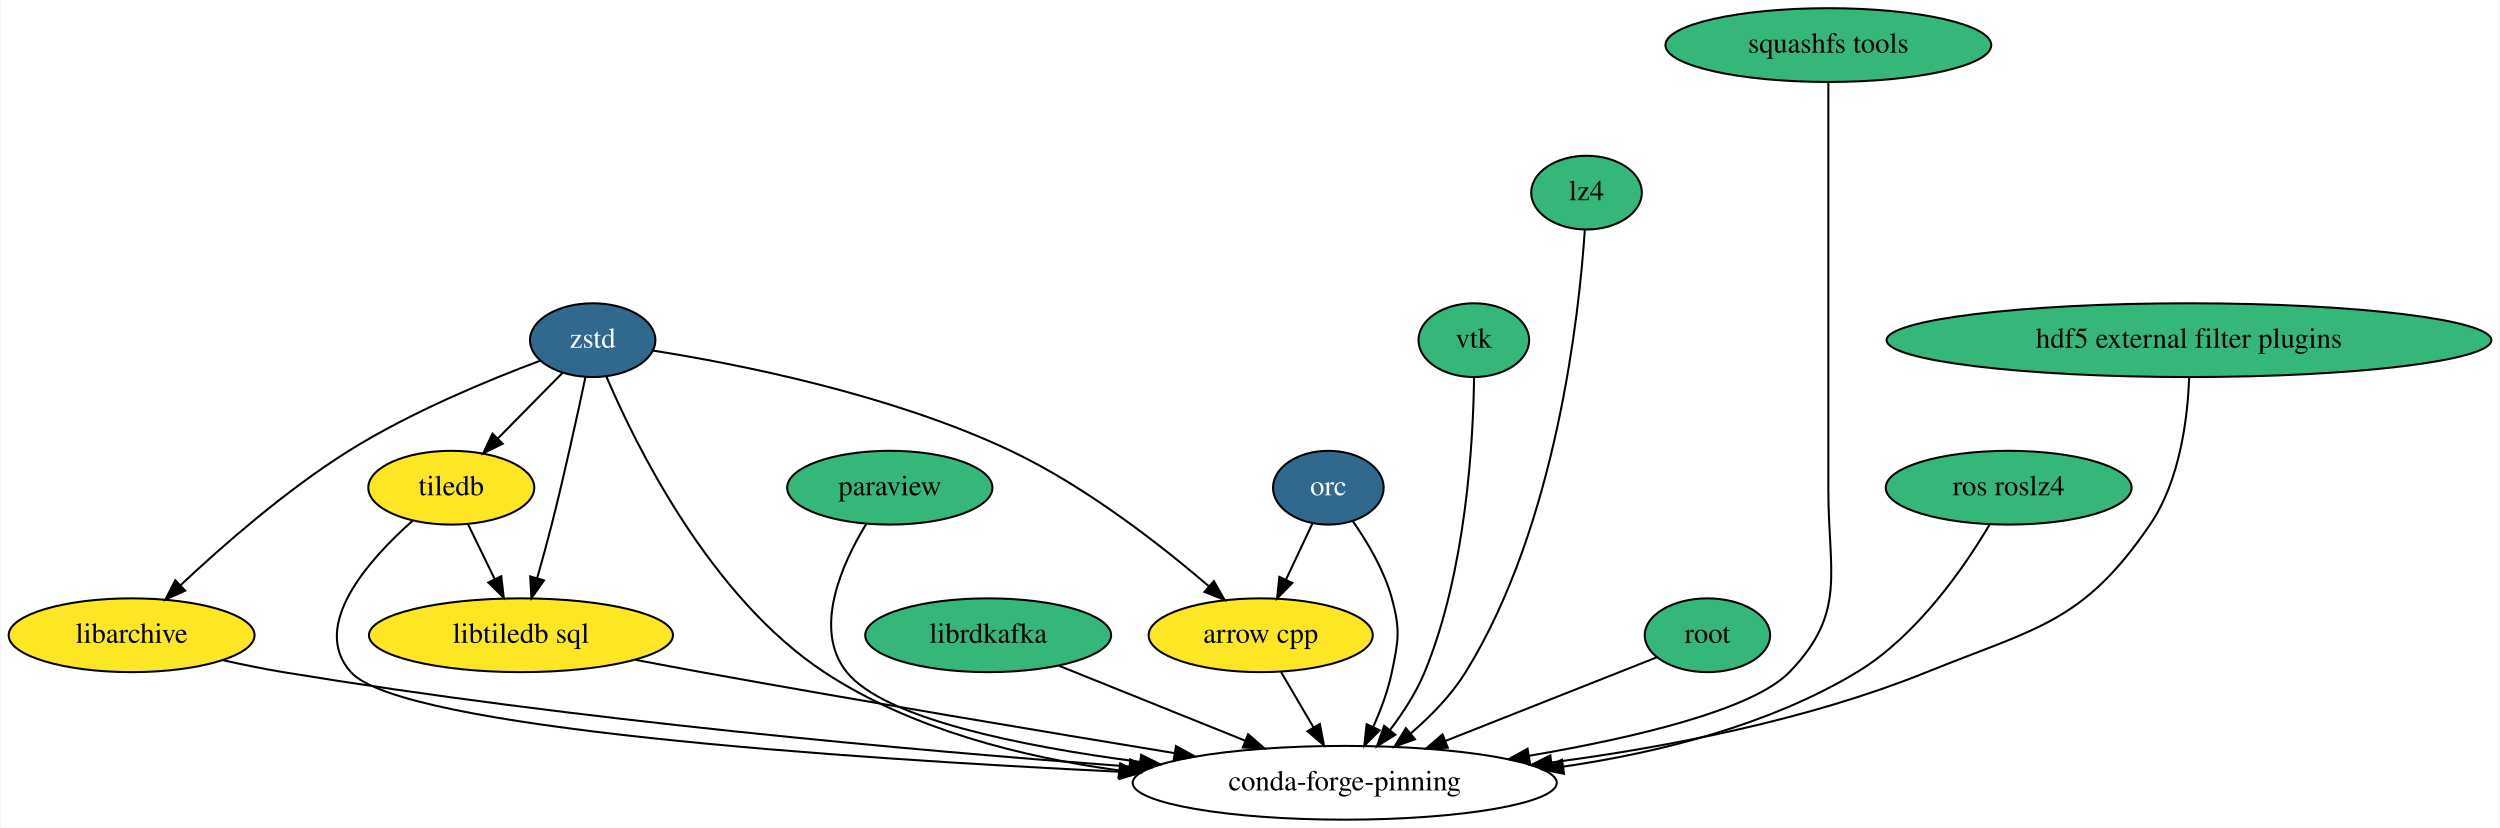
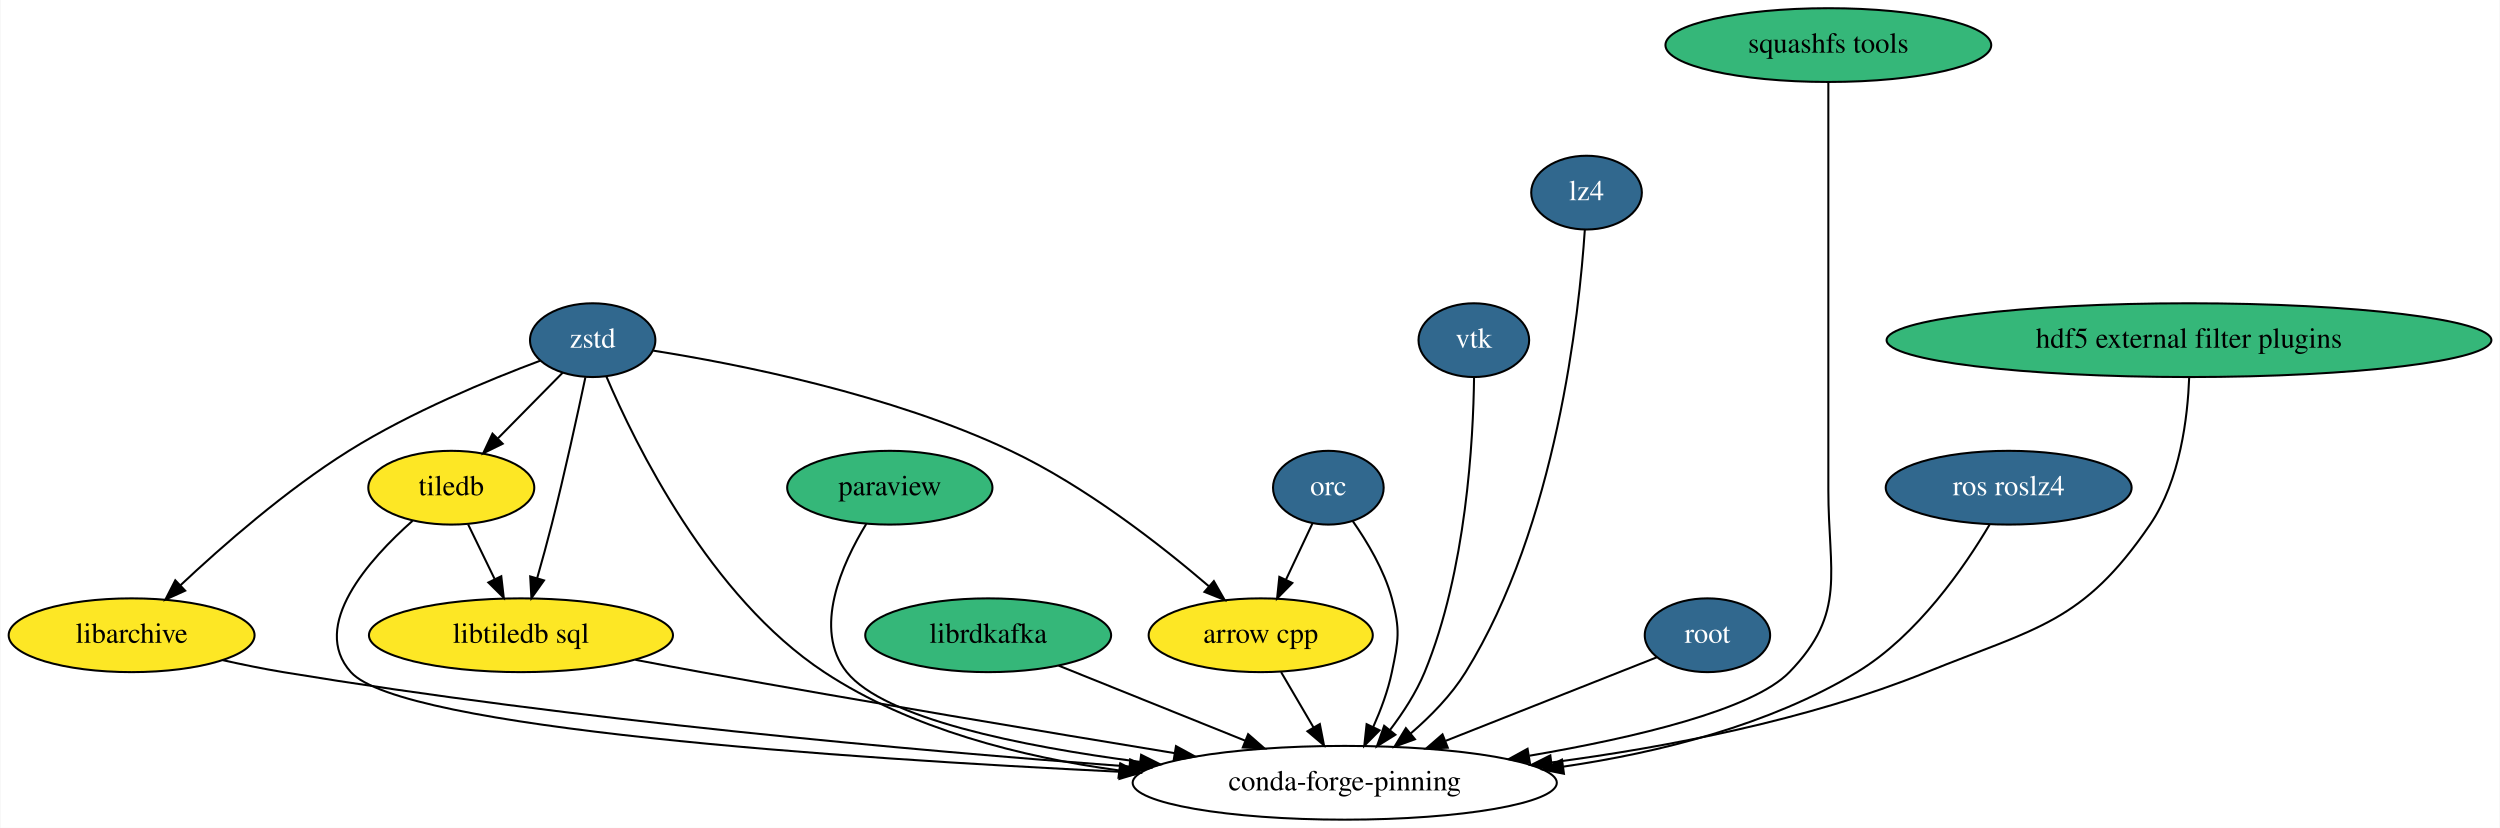
<svg xmlns="http://www.w3.org/2000/svg" xmlns:xlink="http://www.w3.org/1999/xlink" width="1220pt" height="404pt" viewBox="0.00 0.00 1219.54 404.00">
  <g id="graph0" class="graph" transform="scale(1 1) rotate(0) translate(4 400)">
    <polygon fill="white" stroke="transparent" points="-4,4 -4,-400 1215.54,-400 1215.54,4 -4,4" />
    <g id="node1" class="node">
      <ellipse fill="#fde725" stroke="black" cx="611" cy="-90" rx="54.69" ry="18" />
      <text text-anchor="middle" x="611" y="-86.3" font-family="Times,serif" font-size="14.00">arrow cpp</text>
    </g>
    <g id="node2" class="node">
      <ellipse fill="none" stroke="black" cx="652" cy="-18" rx="103.5" ry="18" />
      <text text-anchor="middle" x="652" y="-14.3" font-family="Times,serif" font-size="14.00">conda-forge-pinning</text>
    </g>
    <g id="edge1" class="edge">
      <path fill="none" stroke="black" d="M620.92,-72.05C625.69,-63.92 631.5,-54 636.81,-44.94" />
      <polygon fill="black" stroke="black" points="639.85,-46.67 641.88,-36.28 633.81,-43.14 639.85,-46.67" />
    </g>
    <g id="node3" class="node">
      <ellipse fill="#fde725" stroke="black" cx="60" cy="-90" rx="60" ry="18" />
      <text text-anchor="middle" x="60" y="-86.3" font-family="Times,serif" font-size="14.00">libarchive</text>
    </g>
    <g id="edge2" class="edge">
      <path fill="none" stroke="black" d="M104.43,-77.85C114.13,-75.68 124.38,-73.59 134,-72 275.99,-48.52 441.7,-33.75 546.72,-25.93" />
      <polygon fill="black" stroke="black" points="547.29,-29.4 557.01,-25.17 546.78,-22.42 547.29,-29.4" />
    </g>
    <g id="node4" class="node">
      <ellipse fill="#35b779" stroke="black" cx="478" cy="-90" rx="60" ry="18" />
      <text text-anchor="middle" x="478" y="-86.3" font-family="Times,serif" font-size="14.00">librdkafka</text>
    </g>
    <g id="edge3" class="edge">
      <path fill="none" stroke="black" d="M512.38,-75.17C538.36,-64.72 574.37,-50.23 603.32,-38.59" />
      <polygon fill="black" stroke="black" points="604.86,-41.74 612.84,-34.76 602.25,-35.24 604.86,-41.74" />
    </g>
    <g id="node5" class="node">
      <ellipse fill="#35b779" stroke="black" cx="430" cy="-162" rx="50.09" ry="18" />
      <text text-anchor="middle" x="430" y="-158.3" font-family="Times,serif" font-size="14.00">paraview</text>
    </g>
    <g id="edge4" class="edge">
      <path fill="none" stroke="black" d="M418.54,-144.39C406.71,-124.99 392.17,-92.9 409,-72 427.21,-49.39 493.34,-35.91 552.02,-28.21" />
      <polygon fill="black" stroke="black" points="552.64,-31.66 562.12,-26.93 551.76,-24.71 552.64,-31.66" />
    </g>
    <g id="node6" class="node">
      <g id="a_node6">
        <a xlink:href="https://github.com/conda-forge/zstd-feedstock/pull/39" xlink:title="zstd">
          <ellipse fill="#31688e" stroke="black" cx="285" cy="-234" rx="30.59" ry="18" />
          <text text-anchor="middle" x="285" y="-230.3" font-family="Times,serif" font-size="14.00" fill="white">zstd</text>
        </a>
      </g>
    </g>
    <g id="edge5" class="edge">
      <path fill="none" stroke="black" d="M314.57,-228.89C355.35,-222.44 430.46,-207.72 489,-180 525.46,-162.74 562.16,-134.08 585.65,-113.95" />
      <polygon fill="black" stroke="black" points="588.13,-116.43 593.38,-107.23 583.54,-111.15 588.13,-116.43" />
    </g>
    <g id="edge6" class="edge">
      <path fill="none" stroke="black" d="M291.61,-216.43C305.74,-183.25 342.24,-108.71 398,-72 440.33,-44.13 494.5,-30.52 541.94,-24.02" />
      <polygon fill="black" stroke="black" points="542.48,-27.48 551.95,-22.74 541.59,-20.54 542.48,-27.48" />
    </g>
    <g id="edge7" class="edge">
      <path fill="none" stroke="black" d="M259.36,-223.97C234.53,-214.69 196.3,-198.94 166,-180 135.47,-160.91 104.36,-133.67 83.81,-114.37" />
      <polygon fill="black" stroke="black" points="86.13,-111.75 76.48,-107.39 81.31,-116.82 86.13,-111.75" />
    </g>
    <g id="node7" class="node">
      <ellipse fill="#fde725" stroke="black" cx="216" cy="-162" rx="40.5" ry="18" />
      <text text-anchor="middle" x="216" y="-158.3" font-family="Times,serif" font-size="14.00">tiledb</text>
    </g>
    <g id="edge8" class="edge">
      <path fill="none" stroke="black" d="M270.37,-218.15C261.2,-208.85 249.19,-196.67 238.79,-186.12" />
      <polygon fill="black" stroke="black" points="241.08,-183.46 231.57,-178.8 236.1,-188.38 241.08,-183.46" />
    </g>
    <g id="node8" class="node">
      <ellipse fill="#fde725" stroke="black" cx="250" cy="-90" rx="74.19" ry="18" />
      <text text-anchor="middle" x="250" y="-86.3" font-family="Times,serif" font-size="14.00">libtiledb sql</text>
    </g>
    <g id="edge9" class="edge">
      <path fill="none" stroke="black" d="M281.44,-215.87C277.64,-197.9 271.31,-168.87 265,-144 262.83,-135.43 260.27,-126.14 257.88,-117.77" />
      <polygon fill="black" stroke="black" points="261.24,-116.76 255.1,-108.12 254.51,-118.7 261.24,-116.76" />
    </g>
    <g id="edge10" class="edge">
      <path fill="none" stroke="black" d="M197.09,-145.84C175.83,-127 146.75,-94.59 167,-72 191.6,-44.56 406.87,-29.94 542.21,-23.38" />
      <polygon fill="black" stroke="black" points="542.4,-26.88 552.22,-22.91 542.06,-19.89 542.4,-26.88" />
    </g>
    <g id="edge11" class="edge">
      <path fill="none" stroke="black" d="M224.23,-144.05C228.1,-136.09 232.8,-126.41 237.12,-117.51" />
      <polygon fill="black" stroke="black" points="240.39,-118.8 241.61,-108.28 234.09,-115.74 240.39,-118.8" />
    </g>
    <g id="edge12" class="edge">
      <path fill="none" stroke="black" d="M305.83,-78.01C316.5,-75.97 327.59,-73.88 338,-72 416.23,-57.84 505.66,-42.87 569.01,-32.46" />
      <polygon fill="black" stroke="black" points="569.65,-35.9 578.95,-30.83 568.52,-28.99 569.65,-35.9" />
    </g>
    <g id="node9" class="node">
-       <ellipse fill="#35b779" stroke="black" cx="715" cy="-234" rx="27" ry="18" />
-       <text text-anchor="middle" x="715" y="-230.3" font-family="Times,serif" font-size="14.00">vtk</text>
+       <g id="a_node9">
+         <a xlink:href="https://github.com/conda-forge/vtk-feedstock/pull/118" xlink:title="vtk">
+           <ellipse fill="#31688e" stroke="black" cx="715" cy="-234" rx="27" ry="18" />
+           <text text-anchor="middle" x="715" y="-230.3" font-family="Times,serif" font-size="14.00" fill="white">vtk</text>
+         </a>
+       </g>
    </g>
    <g id="edge13" class="edge">
      <path fill="none" stroke="black" d="M715.11,-215.84C714.74,-185.6 711.36,-121.38 691,-72 686.88,-62.02 680.49,-52.19 674.07,-43.75" />
      <polygon fill="black" stroke="black" points="676.7,-41.44 667.71,-35.83 671.24,-45.82 676.7,-41.44" />
    </g>
    <g id="node10" class="node">
-       <ellipse fill="#35b779" stroke="black" cx="770" cy="-306" rx="27" ry="18" />
-       <text text-anchor="middle" x="770" y="-302.3" font-family="Times,serif" font-size="14.00">lz4</text>
+       <g id="a_node10">
+         <a xlink:href="https://github.com/conda-forge/lz4-feedstock/pull/26" xlink:title="lz4">
+           <ellipse fill="#31688e" stroke="black" cx="770" cy="-306" rx="27" ry="18" />
+           <text text-anchor="middle" x="770" y="-302.3" font-family="Times,serif" font-size="14.00" fill="white">lz4</text>
+         </a>
+       </g>
    </g>
    <g id="edge14" class="edge">
      <path fill="none" stroke="black" d="M769.16,-287.83C766.47,-247.29 755.41,-143.64 711,-72 704.02,-60.73 693.94,-50.45 684.09,-41.99" />
      <polygon fill="black" stroke="black" points="686.26,-39.25 676.3,-35.63 681.83,-44.67 686.26,-39.25" />
    </g>
    <g id="node11" class="node">
      <ellipse fill="#35b779" stroke="black" cx="888" cy="-378" rx="79.5" ry="18" />
      <text text-anchor="middle" x="888" y="-374.3" font-family="Times,serif" font-size="14.00">squashfs tools</text>
    </g>
    <g id="edge15" class="edge">
      <path fill="none" stroke="black" d="M888,-359.95C888,-333.29 888,-280.11 888,-235 888,-235 888,-235 888,-161 888,-120.55 897.18,-101.02 869,-72 851.08,-53.55 793.46,-39.99 742.1,-31.2" />
      <polygon fill="black" stroke="black" points="742.37,-27.7 731.93,-29.51 741.22,-34.6 742.37,-27.7" />
    </g>
    <g id="node12" class="node">
-       <ellipse fill="#35b779" stroke="black" cx="829" cy="-90" rx="30.59" ry="18" />
-       <text text-anchor="middle" x="829" y="-86.3" font-family="Times,serif" font-size="14.00">root</text>
+       <g id="a_node12">
+         <a xlink:href="https://github.com/conda-forge/root-feedstock/pull/85" xlink:title="root">
+           <ellipse fill="#31688e" stroke="black" cx="829" cy="-90" rx="30.59" ry="18" />
+           <text text-anchor="middle" x="829" y="-86.3" font-family="Times,serif" font-size="14.00" fill="white">root</text>
+         </a>
+       </g>
    </g>
    <g id="edge16" class="edge">
      <path fill="none" stroke="black" d="M804.39,-79.27C777.85,-68.77 734.89,-51.78 701.34,-38.51" />
      <polygon fill="black" stroke="black" points="702.29,-35.12 691.7,-34.7 699.71,-41.63 702.29,-35.12" />
    </g>
    <g id="node13" class="node">
      <g id="a_node13">
        <a xlink:href="https://github.com/conda-forge/orc-feedstock/pull/15" xlink:title="orc">
          <ellipse fill="#31688e" stroke="black" cx="644" cy="-162" rx="27" ry="18" />
          <text text-anchor="middle" x="644" y="-158.3" font-family="Times,serif" font-size="14.00" fill="white">orc</text>
        </a>
      </g>
    </g>
    <g id="edge17" class="edge">
      <path fill="none" stroke="black" d="M636.18,-144.41C632.33,-136.25 627.6,-126.22 623.29,-117.07" />
      <polygon fill="black" stroke="black" points="626.42,-115.51 618.99,-107.96 620.09,-118.49 626.42,-115.51" />
    </g>
    <g id="edge18" class="edge">
      <path fill="none" stroke="black" d="M655.87,-145.76C662.95,-135.66 671.26,-121.79 675,-108 679.18,-92.56 678.25,-87.67 675,-72 673.12,-62.96 669.63,-53.58 665.91,-45.26" />
      <polygon fill="black" stroke="black" points="669,-43.6 661.54,-36.07 662.68,-46.61 669,-43.6" />
    </g>
    <g id="node14" class="node">
-       <ellipse fill="#35b779" stroke="black" cx="976" cy="-162" rx="60" ry="18" />
-       <text text-anchor="middle" x="976" y="-158.3" font-family="Times,serif" font-size="14.00">ros roslz4</text>
+       <g id="a_node14">
+         <a xlink:href="https://github.com/conda-forge/ros-roslz4-feedstock/pull/4" xlink:title="ros roslz4">
+           <ellipse fill="#31688e" stroke="black" cx="976" cy="-162" rx="60" ry="18" />
+           <text text-anchor="middle" x="976" y="-158.3" font-family="Times,serif" font-size="14.00" fill="white">ros roslz4</text>
+         </a>
+       </g>
    </g>
    <g id="edge19" class="edge">
      <path fill="none" stroke="black" d="M966.67,-143.95C954.55,-123.5 931.42,-89.76 902,-72 859.09,-46.1 805.37,-32.74 758.74,-25.89" />
      <polygon fill="black" stroke="black" points="758.98,-22.39 748.6,-24.49 758.02,-29.33 758.98,-22.39" />
    </g>
    <g id="node15" class="node">
      <ellipse fill="#35b779" stroke="black" cx="1064" cy="-234" rx="147.57" ry="18" />
      <text text-anchor="middle" x="1064" y="-230.3" font-family="Times,serif" font-size="14.00">hdf5 external filter plugins</text>
    </g>
    <g id="edge20" class="edge">
      <path fill="none" stroke="black" d="M1064.09,-215.77C1063.38,-196.66 1059.78,-165.67 1045,-144 1012.28,-96.04 989.83,-93.76 936,-72 877.78,-48.47 808.57,-35.27 753.05,-27.94" />
      <polygon fill="black" stroke="black" points="753.21,-24.43 742.85,-26.63 752.33,-31.37 753.21,-24.43" />
    </g>
  </g>
</svg>
